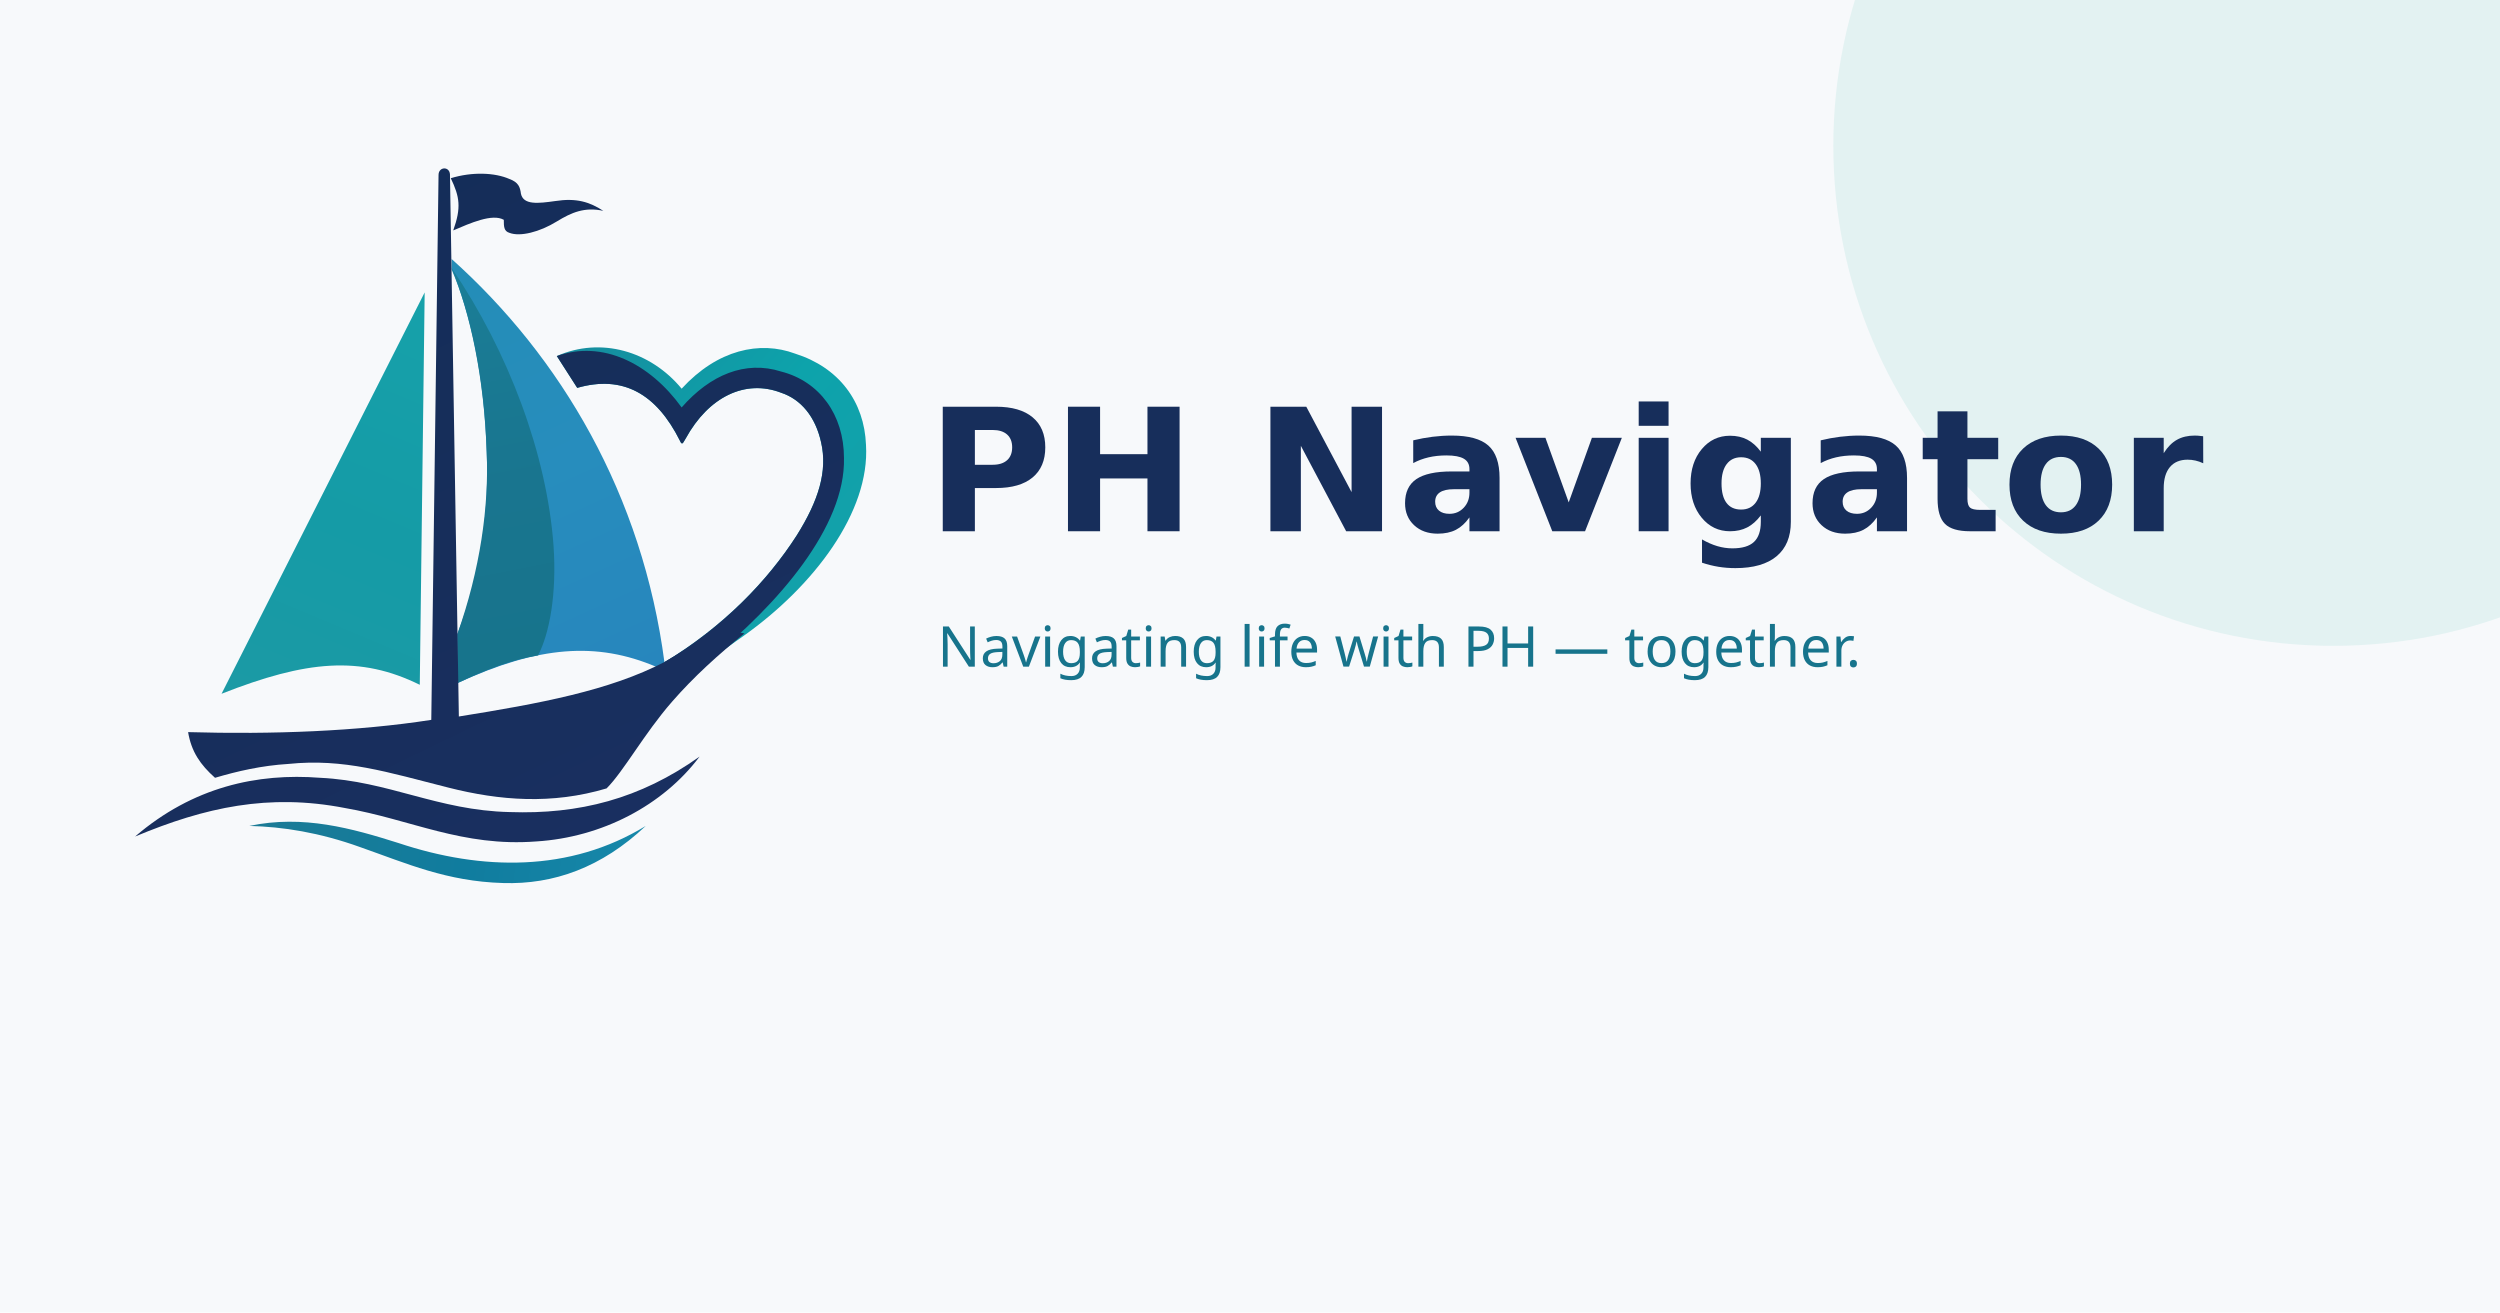
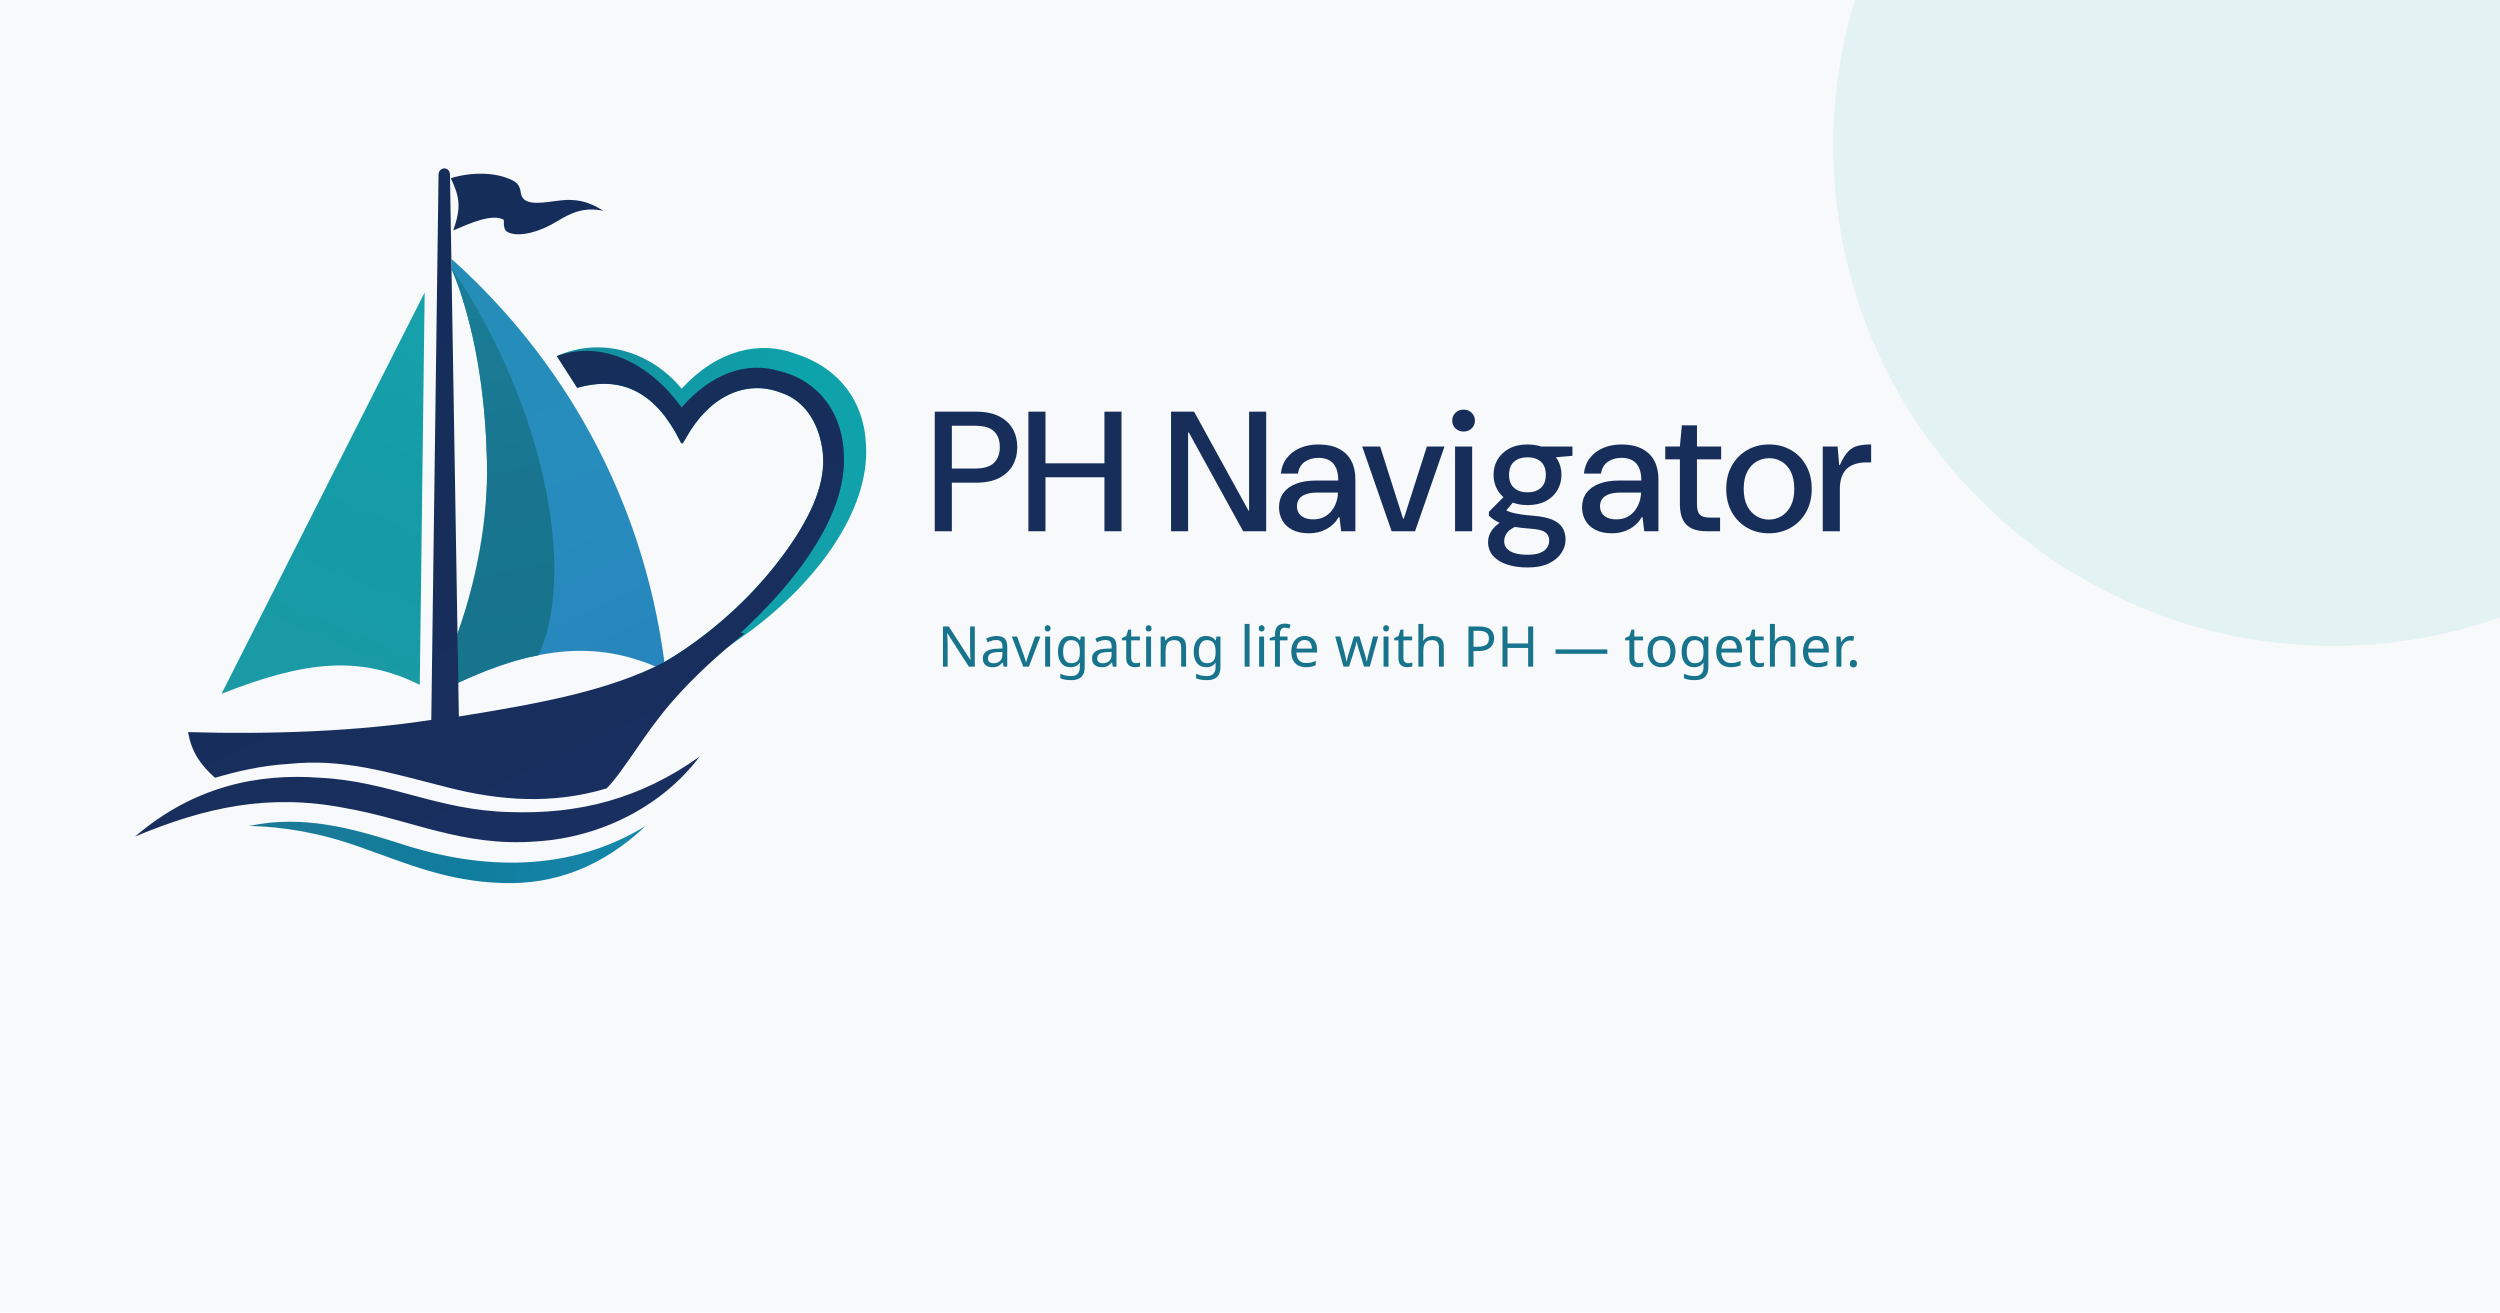
<svg xmlns="http://www.w3.org/2000/svg" width="1200" height="630" viewBox="0 0 1200 630" role="img">
  <rect width="1200" height="630" fill="#f7f9fb" />
  <circle cx="1120" cy="70" r="240" fill="#e3f2f2" />
  <g transform="translate(48 55) scale(0.3915663)">
    <defs>
      <linearGradient id="navy-gradient" gradientUnits="userSpaceOnUse" x1="270" y1="90" x2="650" y2="875">
        <stop offset="0" stop-color="#142d59" />
        <stop offset="0.55" stop-color="#172e5b" />
        <stop offset="1" stop-color="#192f60" />
      </linearGradient>
      <linearGradient id="left-sail-gradient" gradientUnits="userSpaceOnUse" x1="385" y1="220" x2="180" y2="710">
        <stop offset="0" stop-color="#16a1aa" />
        <stop offset="0.55" stop-color="#159ba6" />
        <stop offset="1" stop-color="#1b9aa5" />
      </linearGradient>
      <linearGradient id="main-sail-gradient" gradientUnits="userSpaceOnUse" x1="440" y1="185" x2="667" y2="685">
        <stop offset="0" stop-color="#248db7" />
        <stop offset="0.5" stop-color="#278dbd" />
        <stop offset="1" stop-color="#2786bd" />
      </linearGradient>
      <linearGradient id="inner-sail-gradient" gradientUnits="userSpaceOnUse" x1="440" y1="205" x2="530" y2="660">
        <stop offset="0" stop-color="#1a7d96" />
        <stop offset="0.55" stop-color="#19758f" />
        <stop offset="1" stop-color="#17748c" />
      </linearGradient>
      <linearGradient id="heart-gradient" gradientUnits="userSpaceOnUse" x1="590" y1="295" x2="917" y2="580">
        <stop offset="0" stop-color="#158e9f" />
        <stop offset="0.5" stop-color="#0da3ab" />
        <stop offset="1" stop-color="#14a0aa" />
      </linearGradient>
      <linearGradient id="wave-gradient" gradientUnits="userSpaceOnUse" x1="205" y1="873" x2="645" y2="936">
        <stop offset="0" stop-color="#1b7b96" />
        <stop offset="0.55" stop-color="#107c9e" />
        <stop offset="1" stop-color="#1687a9" />
      </linearGradient>
    </defs>
    <g id="heart">
      <path id="heart-teal-outline" fill="url(#heart-gradient)" d="M 560,296          C 614,272 675,290 713,336          C 757,288 809,277 852,293          C 906,310 937,352 939,405          C 944,487 875,578 789,639          L 745,670 L 691,672          C 764,628 818,572 854,516          C 881,473 892,437 884,402          C 877,370 859,349 835,341          C 791,324 746,346 718,397          L 715,402          Q 713,405 711,400          C 682,342 641,319 585,335 Z" />
      <path id="heart-navy-outline" fill="url(#navy-gradient)" d="M 560,296          C 616,276 674,305 713,359          C 748,319 791,301 835,315          C 882,327 912,368 912,421          C 914,505 831,601 745,670          L 691,672          C 764,628 818,572 854,516          C 881,473 892,437 884,402          C 877,370 859,349 835,341          C 791,324 746,346 718,397          L 715,402          Q 713,405 711,400          C 682,342 641,319 585,335 Z" />
    </g>
    <g id="sails">
      <path id="port-sail" fill="url(#left-sail-gradient)" d="M 398,218 L 392,699          C 319,663 253,669 149,710 Z" />
      <path id="starboard-sail" fill="url(#main-sail-gradient)" d="M 431,177          C 565,297 665,466 692,672          L 682,677          C 609,646 538,651 438,697          L 438,637          C 468,559 477,483 474,413          C 471,318 453,240 431,190 Z" />
      <path id="sail-shaded-panel" fill="url(#inner-sail-gradient)" d="M 431,188          C 501,291 548,417 556,529          C 560,588 551,636 537,663          C 505,668 472,681 438,697          L 438,637          C 466,558 477,480 474,414          C 471,322 454,245 431,188 Z" />
    </g>
    <g id="boat" fill="url(#navy-gradient)">
      <path id="mast" d="M 415,74          C 415,64 428,63 429,73          L 440,744 L 406,750 Z" />
      <path id="flag" d="M 430,78          C 456,70 484,71 502,79          C 513,83 515,89 516,97          C 519,111 537,109 558,106          C 584,102 600,107 617,118          C 594,113 578,120 560,131          C 539,144 515,150 502,145          C 495,143 495,137 495,129          C 481,121 454,133 433,142          C 443,114 441,101 430,78 Z" />
      <path id="hull" d="M 108,757          C 211,760 316,756 406,742          L 439,738          C 539,722 625,706 692,671          C 713,659 735,645 756,630          L 790,636          C 758,662 728,689 701,720          C 667,759 642,805 621,826          C 554,846 490,841 427,825          C 352,806 299,789 231,796          C 198,798 168,805 141,813          C 123,797 112,781 108,757 Z" />
    </g>
    <g id="waves">
      <path id="upper-navy-wave" fill="url(#navy-gradient)" d="M 43,885          C 114,824 193,807 270,813          C 354,817 414,853 502,855          C 587,858 662,839 735,787          C 690,847 615,886 535,891          C 444,898 381,864 300,850          C 207,832 129,849 43,885 Z" />
      <path id="lower-teal-wave" fill="url(#wave-gradient)" d="M 183,872          C 249,858 309,875 366,893          C 468,927 576,929 669,872          C 615,923 556,944 494,942          C 425,940 376,918 319,898          C 269,880 224,873 183,872 Z" />
    </g>
  </g>
  <g fill="#172e5b">
-     <path d="M188 1493H827Q1112 1493 1264.5 1366.5Q1417 1240 1417 1006Q1417 771 1264.5 644.5Q1112 518 827 518H573V0H188ZM573 1214V797H786Q898 797 959.0 851.5Q1020 906 1020 1006Q1020 1106 959.0 1160.0Q898 1214 786 1214Z" transform="translate(445.0 255) scale(0.04003906 -0.04003906)" />
-     <path d="M188 1493H573V924H1141V1493H1526V0H1141V633H573V0H188Z" transform="translate(505.0986 255) scale(0.04003906 -0.04003906)" />
-     <path d="" transform="translate(573.7256 255) scale(0.04003906 -0.04003906)" />
-     <path d="M188 1493H618L1161 469V1493H1526V0H1096L553 1024V0H188Z" transform="translate(602.2734 255) scale(0.04003906 -0.04003906)" />
-     <path d="M674 504Q562 504 505.5 466.0Q449 428 449 354Q449 286 494.5 247.5Q540 209 621 209Q722 209 791.0 281.5Q860 354 860 463V504ZM1221 639V0H860V166Q788 64 698.0 17.5Q608 -29 479 -29Q305 -29 196.5 72.5Q88 174 88 336Q88 533 223.5 625.0Q359 717 649 717H860V745Q860 830 793.0 869.5Q726 909 584 909Q469 909 370.0 886.0Q271 863 186 817V1090Q301 1118 417.0 1132.5Q533 1147 649 1147Q952 1147 1086.5 1027.5Q1221 908 1221 639Z" transform="translate(670.9004 255) scale(0.04003906 -0.04003906)" />
-     <path d="M31 1120H389L668 346L946 1120H1305L864 0H471Z" transform="translate(726.2344 255) scale(0.04003906 -0.04003906)" />
-     <path d="M172 1120H530V0H172ZM172 1556H530V1264H172Z" transform="translate(779.6865 255) scale(0.04003906 -0.04003906)" />
-     <path d="M934 190Q860 92 771.0 46.0Q682 0 565 0Q360 0 226.0 161.5Q92 323 92 573Q92 824 226.0 984.5Q360 1145 565 1145Q682 1145 771.0 1099.0Q860 1053 934 954V1120H1294V113Q1294 -157 1123.5 -299.5Q953 -442 629 -442Q524 -442 426.0 -426.0Q328 -410 229 -377V-98Q323 -152 413.0 -178.5Q503 -205 594 -205Q770 -205 852.0 -128.0Q934 -51 934 113ZM698 887Q587 887 525.0 805.0Q463 723 463 573Q463 419 523.0 339.5Q583 260 698 260Q810 260 872.0 342.0Q934 424 934 573Q934 723 872.0 805.0Q810 887 698 887Z" transform="translate(807.7939 255) scale(0.04003906 -0.04003906)" />
-     <path d="M674 504Q562 504 505.5 466.0Q449 428 449 354Q449 286 494.5 247.5Q540 209 621 209Q722 209 791.0 281.5Q860 354 860 463V504ZM1221 639V0H860V166Q788 64 698.0 17.5Q608 -29 479 -29Q305 -29 196.5 72.5Q88 174 88 336Q88 533 223.5 625.0Q359 717 649 717H860V745Q860 830 793.0 869.5Q726 909 584 909Q469 909 370.0 886.0Q271 863 186 817V1090Q301 1118 417.0 1132.5Q533 1147 649 1147Q952 1147 1086.5 1027.5Q1221 908 1221 639Z" transform="translate(866.4912 255) scale(0.04003906 -0.04003906)" />
-     <path d="M563 1438V1120H932V864H563V389Q563 311 594.0 283.5Q625 256 717 256H901V0H594Q382 0 293.5 88.5Q205 177 205 389V864H27V1120H205V1438Z" transform="translate(921.8252 255) scale(0.04003906 -0.04003906)" />
-     <path d="M705 891Q586 891 523.5 805.5Q461 720 461 559Q461 398 523.5 312.5Q586 227 705 227Q822 227 884.0 312.5Q946 398 946 559Q946 720 884.0 805.5Q822 891 705 891ZM705 1147Q994 1147 1156.5 991.0Q1319 835 1319 559Q1319 283 1156.5 127.0Q994 -29 705 -29Q415 -29 251.5 127.0Q88 283 88 559Q88 835 251.5 991.0Q415 1147 705 1147Z" transform="translate(961.0234 255) scale(0.04003906 -0.04003906)" />
-     <path d="M1004 815Q957 837 910.5 847.5Q864 858 817 858Q679 858 604.5 769.5Q530 681 530 516V0H172V1120H530V936Q599 1046 688.5 1096.5Q778 1147 903 1147Q921 1147 942.0 1145.5Q963 1144 1003 1139Z" transform="translate(1017.358 255) scale(0.04003906 -0.04003906)" />
+     <path d="M45 0V700H285.482Q368.497 700 422.218 672.474Q475.938 644.947 501.957 598.111Q527.976 551.275 527.976 491.988Q527.976 434.77 502.609 387.851Q477.241 340.931 423.464 312.604Q369.688 284.276 285.482 284.276H144.999V0ZM144.999 367.23H281.459Q358.575 367.23 392.184 401.023Q425.793 434.816 425.793 492.005Q425.793 551.725 392.184 584.61Q358.575 617.495 281.459 617.495H144.999Z" transform="translate(445.0 255) scale(0.082 -0.082)" />
+     <path d="M490.161 0V700H590.16V0ZM45 0V700H144.999V0ZM128.264 315.931V397.62H511.713V315.931Z" transform="translate(489.936 255) scale(0.082 -0.082)" />
+     <path d="" transform="translate(542.006 255) scale(0.082 -0.082)" />
+     <path d="M45 0V700H179.896L498 121.401H502V700H601.999V0H467.103L148.999 578.415H144.999V0Z" transform="translate(558.406 255) scale(0.082 -0.082)" />
+     <path d="M205.977 -12Q146.977 -12 107.529 8.724Q68.081 29.448 49.04 64.172Q30 98.897 30 139.897Q30 189.242 55.581 224.15Q81.161 259.058 129.477 277.925Q177.793 296.793 246 296.793H377.058Q377.058 342.115 363.529 371.633Q350 401.15 324.023 415.455Q298.046 429.759 260.885 429.759Q215.195 429.759 181.77 407.15Q148.344 384.541 140.896 337.322H40.736Q46.552 391.506 76.328 429.425Q106.103 467.345 153.891 487.672Q201.678 508 261.069 508Q332.253 508 380.5 483.052Q428.747 458.103 452.902 412.695Q477.057 367.287 477.057 305V0H394L383.977 82.609H379.977Q365.609 58.977 347.017 41.345Q328.425 23.713 306.517 12.081Q284.609 0.448 259.201 -5.776Q233.793 -12 205.977 -12ZM230.356 69.482Q265.046 69.482 291.471 82.327Q317.897 95.172 336.242 117.414Q354.586 139.655 364.535 167.937Q374.483 196.219 375.403 226.276H255.575Q212.275 226.276 185.494 215.972Q158.712 205.667 146.907 187.69Q135.103 169.713 135.103 146.287Q135.103 122.678 146.591 105.293Q158.08 87.908 179.465 78.695Q200.85 69.482 230.356 69.482Z" transform="translate(611.46 255) scale(0.082 -0.082)" />
+     <path d="M177.299 0 5 496H109.919L244.195 73.988H248.563L383.655 496H486.758L314.459 0Z" transform="translate(653.444 255) scale(0.082 -0.082)" />
+     <path d="M56.632 0V496H156.631V0ZM106.724 583.598Q78.046 583.598 59.023 601.986Q40 620.373 40 648.115Q40 674.874 58.847 693.437Q77.694 712 106.724 712Q134.77 712 153.792 693.437Q172.815 674.874 172.815 647.707Q172.815 620.725 153.792 602.161Q134.77 583.598 106.724 583.598Z" transform="translate(693.788 255) scale(0.082 -0.082)" />
+     <path d="M268.207 -212Q199.919 -212 147.46 -194.592Q95 -177.184 65.908 -143.776Q36.816 -110.368 36.816 -62.552Q36.816 -36.69 48.983 -11.575Q61.149 13.54 88.143 36.592Q115.137 59.643 160.712 79.092L214.689 34.793Q165.712 15 148.425 -7.989Q131.137 -30.977 131.137 -59.425Q131.137 -83.586 146.994 -101.431Q162.85 -119.276 193.643 -128.449Q224.436 -137.621 268.207 -137.621Q312.425 -137.621 340.219 -126.908Q368.012 -116.196 381.368 -97.219Q394.725 -78.242 394.725 -53.632Q394.725 -23.287 371.339 -5.983Q347.954 11.322 281.919 15.322Q225.494 19.322 186.086 26.506Q146.678 33.69 119.575 43.466Q92.471 53.242 73.96 65.517Q55.448 77.793 41.816 90.793V113.793L141.942 214.839L199.689 189L114.207 87.541L130.402 129.632Q139.586 124.368 150.178 119.011Q160.77 113.655 179.034 108.615Q197.298 103.575 226.959 98.942Q256.62 94.31 303.126 90.494Q369.758 85.31 411.126 68.35Q452.494 51.391 471.454 21.839Q490.414 -7.713 490.414 -50.632Q490.414 -89 466.638 -126.092Q442.862 -163.184 393.81 -187.592Q344.758 -212 268.207 -212ZM267.758 153.058Q204.758 153.058 160.299 176.833Q115.839 200.609 92.379 240.885Q68.919 281.161 68.919 330.529Q68.919 379.897 92.379 419.764Q115.839 459.632 160.299 483.816Q204.758 508 267.758 508Q330.758 508 375.218 483.816Q419.678 459.632 443.046 419.764Q466.414 379.897 466.414 330.529Q466.414 281.161 443.046 240.885Q419.678 200.609 375.218 176.833Q330.758 153.058 267.758 153.058ZM267.575 227.724Q316.345 227.724 345.638 253.741Q374.931 279.758 374.931 330.345Q374.931 381.747 345.638 407.357Q316.345 432.966 267.758 432.966Q218.988 432.966 189.287 407.357Q159.586 381.747 159.586 330.345Q159.586 279.758 189.287 253.741Q218.988 227.724 267.575 227.724ZM348.126 425.621 324.046 496H530.597V441.541Z" transform="translate(711.254 255) scale(0.082 -0.082)" />
+     <path d="M205.977 -12Q146.977 -12 107.529 8.724Q68.081 29.448 49.04 64.172Q30 98.897 30 139.897Q30 189.242 55.581 224.15Q81.161 259.058 129.477 277.925Q177.793 296.793 246 296.793H377.058Q377.058 342.115 363.529 371.633Q350 401.15 324.023 415.455Q298.046 429.759 260.885 429.759Q215.195 429.759 181.77 407.15Q148.344 384.541 140.896 337.322H40.736Q46.552 391.506 76.328 429.425Q106.103 467.345 153.891 487.672Q201.678 508 261.069 508Q332.253 508 380.5 483.052Q428.747 458.103 452.902 412.695Q477.057 367.287 477.057 305V0H394L383.977 82.609H379.977Q365.609 58.977 347.017 41.345Q328.425 23.713 306.517 12.081Q284.609 0.448 259.201 -5.776Q233.793 -12 205.977 -12ZM230.356 69.482Q265.046 69.482 291.471 82.327Q317.897 95.172 336.242 117.414Q354.586 139.655 364.535 167.937Q374.483 196.219 375.403 226.276H255.575Q212.275 226.276 185.494 215.972Q158.712 205.667 146.907 187.69Q135.103 169.713 135.103 146.287Q135.103 122.678 146.591 105.293Q158.08 87.908 179.465 78.695Q200.85 69.482 230.356 69.482Z" transform="translate(756.928 255) scale(0.082 -0.082)" />
+     <path d="M246.011 0Q198.62 0 163.506 14.828Q128.391 29.655 109.511 64.718Q90.632 99.781 90.632 159.724V420.92H5V496H90.632L102.103 619.965H190.694V496H332.218V420.92H190.631V159.356Q190.631 112.321 208.344 96.017Q226.057 79.712 270.379 79.712H325.873V0Z" transform="translate(798.912 255) scale(0.082 -0.082)" />
+     <path d="M274.409 -12Q203.839 -12 147.287 20.368Q90.736 52.736 57.868 111.272Q25 169.809 25 248.004Q25 326.264 58.276 384.856Q91.552 443.448 148.491 475.724Q205.431 508 275.999 508Q346.575 508 403.126 475.724Q459.678 443.448 492.546 384.856Q525.414 326.264 525.414 248.004Q525.414 169.736 492.138 111.236Q458.862 52.736 401.924 20.368Q344.987 -12 274.409 -12ZM274.334 68.264Q314.081 68.264 347.77 88.109Q381.46 107.953 402.345 147.677Q423.23 187.401 423.23 247.977Q423.23 308.665 402.753 348.764Q382.276 388.863 348.576 408.3Q314.876 427.736 276.14 427.736Q237.333 427.736 203.143 408.3Q168.953 388.863 148.068 348.764Q127.183 308.665 127.183 247.977Q127.183 187.401 148.068 147.677Q168.953 107.953 202.327 88.109Q235.701 68.264 274.334 68.264Z" transform="translate(826.546 255) scale(0.082 -0.082)" />
+     <path d="M40 0V496H126.873L135.976 387.816H139.976Q164.057 441.264 188.7 466.856Q213.344 492.448 245.488 500.224Q277.631 508 323.16 508V402.897H296.563Q258.402 402.897 228.689 393.225Q198.976 383.552 179.62 364.656Q160.264 345.759 150.131 316.455Q139.999 287.15 139.999 247.069V0Z" transform="translate(871.646 255) scale(0.082 -0.082)" />
  </g>
  <text x="450" y="320" font-family="sans-serif" font-size="27" fill="#17748c">Navigating life with PH — together.</text>
</svg>
